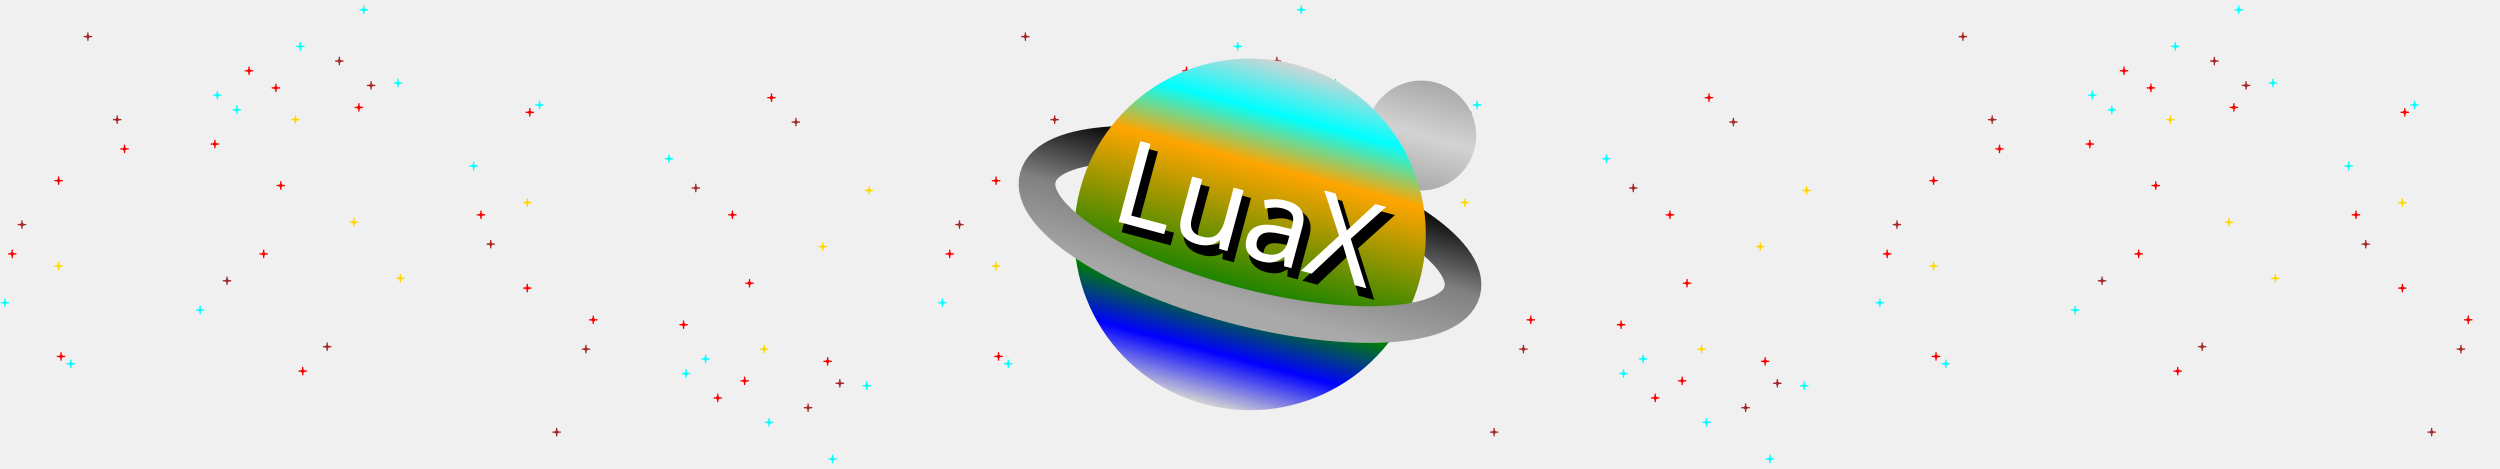
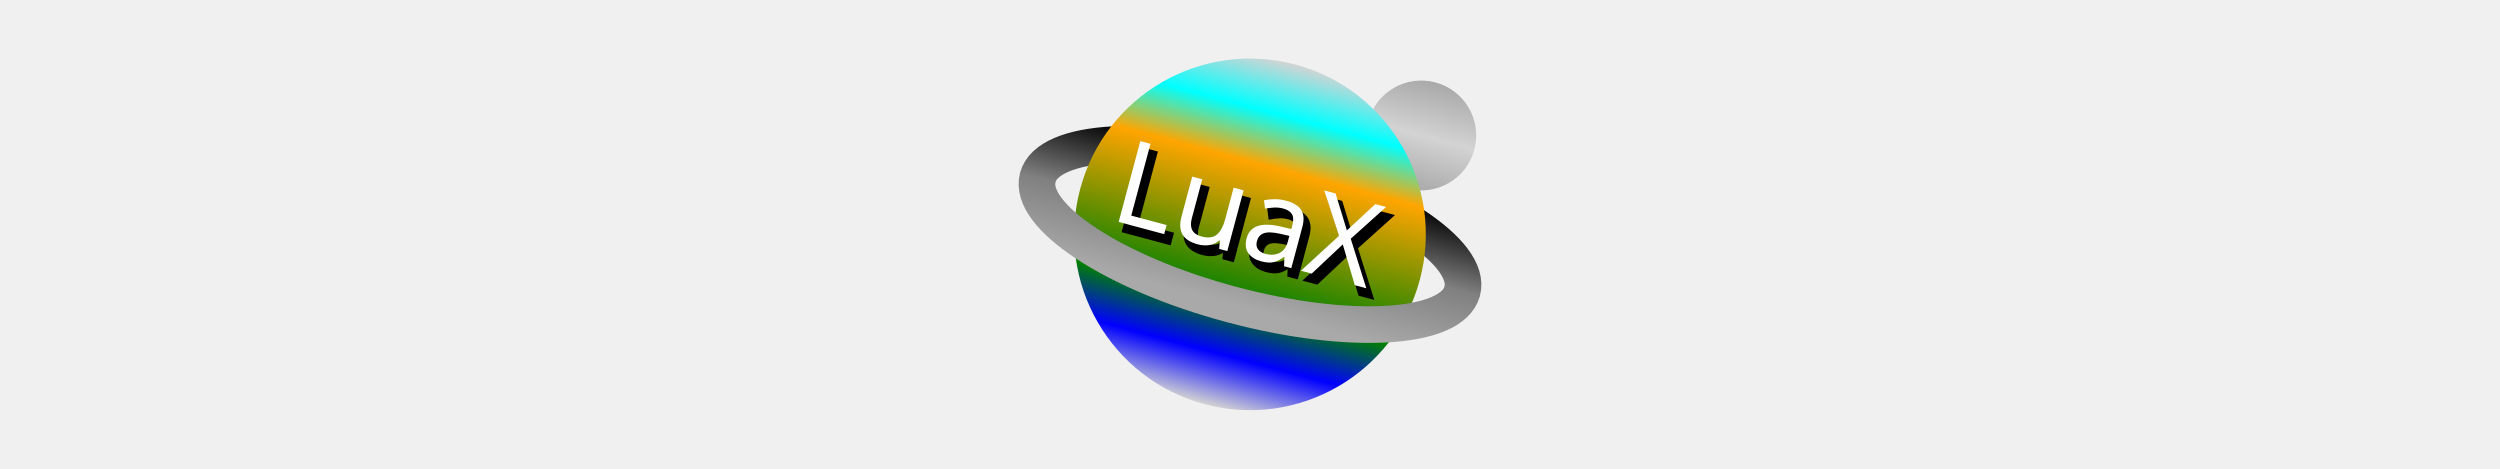
<svg xmlns="http://www.w3.org/2000/svg" font-family="Liberation Sans Bold" font-size="48" height="192" text-anchor="middle" version="1.1" width="1024">
  <defs>
    <linearGradient id="PlanetGradient" x1="0" x2="0" y1="0" y2="1">
      <stop offset="0%" stop-color="lightgrey" />
      <stop offset="15%" stop-color="cyan" />
      <stop offset="30%" stop-color="orange" />
      <stop offset="70%" stop-color="green" />
      <stop offset="85%" stop-color="blue" />
      <stop offset="100%" stop-color="lightgrey" />
    </linearGradient>
    <linearGradient id="MoonGradient" x1="0" x2="0" y1="0" y2="1">
      <stop offset="0%" stop-color="darkgrey" />
      <stop offset="50%" stop-color="lightgrey" />
      <stop offset="100%" stop-color="darkgrey" />
    </linearGradient>
    <linearGradient id="TopRingGradient" x1="0" x2="0" y1="0" y2="1">
      <stop offset="0%" stop-color="black" stop-opacity="0" />
      <stop offset="49%" stop-color="grey" stop-opacity="0" />
      <stop offset="50%" stop-color="grey" stop-opacity="1" />
      <stop offset="100%" stop-color="darkgrey" stop-opacity="1" />
    </linearGradient>
    <linearGradient id="BottomRingGradient" x1="0" x2="0" y1="0" y2="1">
      <stop offset="0%" stop-color="black" stop-opacity="1" />
      <stop offset="50%" stop-color="grey" stop-opacity="1" />
      <stop offset="51%" stop-color="grey" stop-opacity="0" />
      <stop offset="100%" stop-color="darkgrey" stop-opacity="0" />
    </linearGradient>
  </defs>
-   <g stroke-linecap="round" stroke-width="0.56">
-     <circle cx="164" cy="114" fill="gold" r="0.75" />
-     <line stroke="gold" x1="164" x2="164" y1="112.5" y2="115.5" />
-     <line stroke="gold" x1="162.5" x2="165.5" y1="114" y2="114" />
-     <circle cx="356" cy="78" fill="gold" r="0.75" />
-     <line stroke="gold" x1="356" x2="356" y1="76.5" y2="79.5" />
-     <line stroke="gold" x1="354.5" x2="357.5" y1="78" y2="78" />
-     <circle cx="548" cy="114" fill="gold" r="0.75" />
-     <line stroke="gold" x1="548" x2="548" y1="112.5" y2="115.5" />
-     <line stroke="gold" x1="546.5" x2="549.5" y1="114" y2="114" />
-     <circle cx="740" cy="78" fill="gold" r="0.75" />
-     <line stroke="gold" x1="740" x2="740" y1="76.5" y2="79.5" />
-     <line stroke="gold" x1="738.5" x2="741.5" y1="78" y2="78" />
-     <circle cx="932" cy="114" fill="gold" r="0.75" />
-     <line stroke="gold" x1="932" x2="932" y1="112.5" y2="115.5" />
-     <line stroke="gold" x1="930.5" x2="933.5" y1="114" y2="114" />
-     <circle cx="97" cy="45" fill="cyan" r="0.75" />
-     <line stroke="cyan" x1="97" x2="97" y1="43.5" y2="46.5" />
-     <line stroke="cyan" x1="95.5" x2="98.5" y1="45" y2="45" />
-     <circle cx="289" cy="147" fill="cyan" r="0.75" />
-     <line stroke="cyan" x1="289" x2="289" y1="145.5" y2="148.5" />
-     <line stroke="cyan" x1="287.5" x2="290.5" y1="147" y2="147" />
-     <circle cx="481" cy="45" fill="cyan" r="0.75" />
-     <line stroke="cyan" x1="481" x2="481" y1="43.5" y2="46.5" />
-     <line stroke="cyan" x1="479.5" x2="482.5" y1="45" y2="45" />
-     <circle cx="673" cy="147" fill="cyan" r="0.75" />
-     <line stroke="cyan" x1="673" x2="673" y1="145.5" y2="148.5" />
-     <line stroke="cyan" x1="671.5" x2="674.5" y1="147" y2="147" />
-     <circle cx="865" cy="45" fill="cyan" r="0.75" />
-     <line stroke="cyan" x1="865" x2="865" y1="43.5" y2="46.5" />
-     <line stroke="cyan" x1="863.5" x2="866.5" y1="45" y2="45" />
-     <circle cx="134" cy="142" fill="brown" r="0.75" />
-     <line stroke="brown" x1="134" x2="134" y1="140.5" y2="143.5" />
-     <line stroke="brown" x1="132.5" x2="135.5" y1="142" y2="142" />
-     <circle cx="326" cy="50" fill="brown" r="0.75" />
-     <line stroke="brown" x1="326" x2="326" y1="48.5" y2="51.5" />
-     <line stroke="brown" x1="324.5" x2="327.5" y1="50" y2="50" />
-     <circle cx="518" cy="142" fill="brown" r="0.75" />
-     <line stroke="brown" x1="518" x2="518" y1="140.5" y2="143.5" />
-     <line stroke="brown" x1="516.5" x2="519.5" y1="142" y2="142" />
-     <circle cx="710" cy="50" fill="brown" r="0.75" />
-     <line stroke="brown" x1="710" x2="710" y1="48.5" y2="51.5" />
-     <line stroke="brown" x1="708.5" x2="711.5" y1="50" y2="50" />
-     <circle cx="902" cy="142" fill="brown" r="0.75" />
-     <line stroke="brown" x1="902" x2="902" y1="140.5" y2="143.5" />
-     <line stroke="brown" x1="900.5" x2="903.5" y1="142" y2="142" />
-     <circle cx="147" cy="44" fill="red" r="0.75" />
-     <line stroke="red" x1="147" x2="147" y1="42.5" y2="45.5" />
-     <line stroke="red" x1="145.5" x2="148.5" y1="44" y2="44" />
-     <circle cx="339" cy="148" fill="red" r="0.75" />
-     <line stroke="red" x1="339" x2="339" y1="146.5" y2="149.5" />
-     <line stroke="red" x1="337.5" x2="340.5" y1="148" y2="148" />
-     <circle cx="531" cy="44" fill="red" r="0.75" />
-     <line stroke="red" x1="531" x2="531" y1="42.5" y2="45.5" />
-     <line stroke="red" x1="529.5" x2="532.5" y1="44" y2="44" />
-     <circle cx="723" cy="148" fill="red" r="0.75" />
-     <line stroke="red" x1="723" x2="723" y1="146.5" y2="149.5" />
-     <line stroke="red" x1="721.5" x2="724.5" y1="148" y2="148" />
-     <circle cx="915" cy="44" fill="red" r="0.75" />
-     <line stroke="red" x1="915" x2="915" y1="42.5" y2="45.5" />
-     <line stroke="red" x1="913.5" x2="916.5" y1="44" y2="44" />
-     <circle cx="149" cy="4" fill="cyan" r="0.75" />
-     <line stroke="cyan" x1="149" x2="149" y1="2.5" y2="5.5" />
-     <line stroke="cyan" x1="147.5" x2="150.5" y1="4" y2="4" />
-     <circle cx="341" cy="188" fill="cyan" r="0.75" />
-     <line stroke="cyan" x1="341" x2="341" y1="186.5" y2="189.5" />
-     <line stroke="cyan" x1="339.5" x2="342.5" y1="188" y2="188" />
-     <circle cx="533" cy="4" fill="cyan" r="0.75" />
-     <line stroke="cyan" x1="533" x2="533" y1="2.5" y2="5.5" />
-     <line stroke="cyan" x1="531.5" x2="534.5" y1="4" y2="4" />
-     <circle cx="725" cy="188" fill="cyan" r="0.75" />
-     <line stroke="cyan" x1="725" x2="725" y1="186.5" y2="189.5" />
-     <line stroke="cyan" x1="723.5" x2="726.5" y1="188" y2="188" />
-     <circle cx="917" cy="4" fill="cyan" r="0.75" />
-     <line stroke="cyan" x1="917" x2="917" y1="2.5" y2="5.5" />
-     <line stroke="cyan" x1="915.5" x2="918.5" y1="4" y2="4" />
-     <circle cx="24" cy="109" fill="gold" r="0.75" />
-     <line stroke="gold" x1="24" x2="24" y1="107.5" y2="110.5" />
-     <line stroke="gold" x1="22.5" x2="25.5" y1="109" y2="109" />
-     <circle cx="216" cy="83" fill="gold" r="0.75" />
-     <line stroke="gold" x1="216" x2="216" y1="81.5" y2="84.5" />
-     <line stroke="gold" x1="214.5" x2="217.5" y1="83" y2="83" />
-     <circle cx="408" cy="109" fill="gold" r="0.75" />
-     <line stroke="gold" x1="408" x2="408" y1="107.5" y2="110.5" />
-     <line stroke="gold" x1="406.5" x2="409.5" y1="109" y2="109" />
-     <circle cx="600" cy="83" fill="gold" r="0.75" />
-     <line stroke="gold" x1="600" x2="600" y1="81.5" y2="84.5" />
-     <line stroke="gold" x1="598.5" x2="601.5" y1="83" y2="83" />
-     <circle cx="792" cy="109" fill="gold" r="0.75" />
-     <line stroke="gold" x1="792" x2="792" y1="107.5" y2="110.5" />
-     <line stroke="gold" x1="790.5" x2="793.5" y1="109" y2="109" />
-     <circle cx="984" cy="83" fill="gold" r="0.75" />
-     <line stroke="gold" x1="984" x2="984" y1="81.5" y2="84.5" />
-     <line stroke="gold" x1="982.5" x2="985.5" y1="83" y2="83" />
-     <circle cx="89" cy="39" fill="cyan" r="0.75" />
-     <line stroke="cyan" x1="89" x2="89" y1="37.5" y2="40.5" />
-     <line stroke="cyan" x1="87.5" x2="90.5" y1="39" y2="39" />
-     <circle cx="281" cy="153" fill="cyan" r="0.75" />
-     <line stroke="cyan" x1="281" x2="281" y1="151.5" y2="154.5" />
-     <line stroke="cyan" x1="279.5" x2="282.5" y1="153" y2="153" />
-     <circle cx="473" cy="39" fill="cyan" r="0.75" />
-     <line stroke="cyan" x1="473" x2="473" y1="37.5" y2="40.5" />
-     <line stroke="cyan" x1="471.5" x2="474.5" y1="39" y2="39" />
-     <circle cx="665" cy="153" fill="cyan" r="0.75" />
-     <line stroke="cyan" x1="665" x2="665" y1="151.5" y2="154.5" />
-     <line stroke="cyan" x1="663.5" x2="666.5" y1="153" y2="153" />
-     <circle cx="857" cy="39" fill="cyan" r="0.75" />
-     <line stroke="cyan" x1="857" x2="857" y1="37.5" y2="40.5" />
-     <line stroke="cyan" x1="855.5" x2="858.5" y1="39" y2="39" />
-     <circle cx="115" cy="76" fill="red" r="0.75" />
-     <line stroke="red" x1="115" x2="115" y1="74.5" y2="77.5" />
-     <line stroke="red" x1="113.5" x2="116.5" y1="76" y2="76" />
-     <circle cx="307" cy="116" fill="red" r="0.75" />
-     <line stroke="red" x1="307" x2="307" y1="114.5" y2="117.5" />
-     <line stroke="red" x1="305.5" x2="308.5" y1="116" y2="116" />
-     <circle cx="499" cy="76" fill="red" r="0.75" />
-     <line stroke="red" x1="499" x2="499" y1="74.5" y2="77.5" />
-     <line stroke="red" x1="497.5" x2="500.5" y1="76" y2="76" />
-     <circle cx="691" cy="116" fill="red" r="0.75" />
-     <line stroke="red" x1="691" x2="691" y1="114.5" y2="117.5" />
-     <line stroke="red" x1="689.5" x2="692.5" y1="116" y2="116" />
-     <circle cx="883" cy="76" fill="red" r="0.75" />
-     <line stroke="red" x1="883" x2="883" y1="74.5" y2="77.5" />
-     <line stroke="red" x1="881.5" x2="884.5" y1="76" y2="76" />
-     <circle cx="2" cy="124" fill="cyan" r="0.75" />
-     <line stroke="cyan" x1="2" x2="2" y1="122.5" y2="125.5" />
-     <line stroke="cyan" x1="0.5" x2="3.5" y1="124" y2="124" />
-     <circle cx="194" cy="68" fill="cyan" r="0.75" />
-     <line stroke="cyan" x1="194" x2="194" y1="66.5" y2="69.5" />
-     <line stroke="cyan" x1="192.5" x2="195.5" y1="68" y2="68" />
-     <circle cx="386" cy="124" fill="cyan" r="0.75" />
-     <line stroke="cyan" x1="386" x2="386" y1="122.5" y2="125.5" />
-     <line stroke="cyan" x1="384.5" x2="387.5" y1="124" y2="124" />
-     <circle cx="578" cy="68" fill="cyan" r="0.75" />
-     <line stroke="cyan" x1="578" x2="578" y1="66.5" y2="69.5" />
-     <line stroke="cyan" x1="576.5" x2="579.5" y1="68" y2="68" />
-     <circle cx="770" cy="124" fill="cyan" r="0.75" />
-     <line stroke="cyan" x1="770" x2="770" y1="122.5" y2="125.5" />
-     <line stroke="cyan" x1="768.5" x2="771.5" y1="124" y2="124" />
-     <circle cx="962" cy="68" fill="cyan" r="0.75" />
-     <line stroke="cyan" x1="962" x2="962" y1="66.5" y2="69.5" />
-     <line stroke="cyan" x1="960.5" x2="963.5" y1="68" y2="68" />
-     <circle cx="152" cy="35" fill="brown" r="0.75" />
-     <line stroke="brown" x1="152" x2="152" y1="33.5" y2="36.5" />
-     <line stroke="brown" x1="150.5" x2="153.5" y1="35" y2="35" />
-     <circle cx="344" cy="157" fill="brown" r="0.75" />
-     <line stroke="brown" x1="344" x2="344" y1="155.5" y2="158.5" />
-     <line stroke="brown" x1="342.5" x2="345.5" y1="157" y2="157" />
-     <circle cx="536" cy="35" fill="brown" r="0.75" />
-     <line stroke="brown" x1="536" x2="536" y1="33.5" y2="36.5" />
-     <line stroke="brown" x1="534.5" x2="537.5" y1="35" y2="35" />
-     <circle cx="728" cy="157" fill="brown" r="0.75" />
-     <line stroke="brown" x1="728" x2="728" y1="155.5" y2="158.5" />
-     <line stroke="brown" x1="726.5" x2="729.5" y1="157" y2="157" />
-     <circle cx="920" cy="35" fill="brown" r="0.75" />
-     <line stroke="brown" x1="920" x2="920" y1="33.5" y2="36.5" />
-     <line stroke="brown" x1="918.5" x2="921.5" y1="35" y2="35" />
-     <circle cx="51" cy="61" fill="red" r="0.75" />
-     <line stroke="red" x1="51" x2="51" y1="59.5" y2="62.5" />
-     <line stroke="red" x1="49.5" x2="52.5" y1="61" y2="61" />
-     <circle cx="243" cy="131" fill="red" r="0.75" />
-     <line stroke="red" x1="243" x2="243" y1="129.5" y2="132.5" />
-     <line stroke="red" x1="241.5" x2="244.5" y1="131" y2="131" />
-     <circle cx="435" cy="61" fill="red" r="0.75" />
-     <line stroke="red" x1="435" x2="435" y1="59.5" y2="62.5" />
-     <line stroke="red" x1="433.5" x2="436.5" y1="61" y2="61" />
-     <circle cx="627" cy="131" fill="red" r="0.75" />
-     <line stroke="red" x1="627" x2="627" y1="129.5" y2="132.5" />
-     <line stroke="red" x1="625.5" x2="628.5" y1="131" y2="131" />
-     <circle cx="819" cy="61" fill="red" r="0.75" />
-     <line stroke="red" x1="819" x2="819" y1="59.5" y2="62.5" />
-     <line stroke="red" x1="817.5" x2="820.5" y1="61" y2="61" />
-     <circle cx="1011" cy="131" fill="red" r="0.75" />
-     <line stroke="red" x1="1011" x2="1011" y1="129.5" y2="132.5" />
-     <line stroke="red" x1="1009.5" x2="1012.5" y1="131" y2="131" />
-     <circle cx="163" cy="34" fill="cyan" r="0.75" />
-     <line stroke="cyan" x1="163" x2="163" y1="32.5" y2="35.5" />
-     <line stroke="cyan" x1="161.5" x2="164.5" y1="34" y2="34" />
-     <circle cx="355" cy="158" fill="cyan" r="0.75" />
-     <line stroke="cyan" x1="355" x2="355" y1="156.5" y2="159.5" />
-     <line stroke="cyan" x1="353.5" x2="356.5" y1="158" y2="158" />
-     <circle cx="547" cy="34" fill="cyan" r="0.75" />
-     <line stroke="cyan" x1="547" x2="547" y1="32.5" y2="35.5" />
-     <line stroke="cyan" x1="545.5" x2="548.5" y1="34" y2="34" />
-     <circle cx="739" cy="158" fill="cyan" r="0.75" />
-     <line stroke="cyan" x1="739" x2="739" y1="156.5" y2="159.5" />
-     <line stroke="cyan" x1="737.5" x2="740.5" y1="158" y2="158" />
-     <circle cx="931" cy="34" fill="cyan" r="0.75" />
-     <line stroke="cyan" x1="931" x2="931" y1="32.5" y2="35.5" />
-     <line stroke="cyan" x1="929.5" x2="932.5" y1="34" y2="34" />
-     <circle cx="108" cy="104" fill="red" r="0.75" />
-     <line stroke="red" x1="108" x2="108" y1="102.5" y2="105.5" />
-     <line stroke="red" x1="106.5" x2="109.5" y1="104" y2="104" />
-     <circle cx="300" cy="88" fill="red" r="0.75" />
-     <line stroke="red" x1="300" x2="300" y1="86.5" y2="89.5" />
-     <line stroke="red" x1="298.5" x2="301.5" y1="88" y2="88" />
-     <circle cx="492" cy="104" fill="red" r="0.75" />
-     <line stroke="red" x1="492" x2="492" y1="102.5" y2="105.5" />
-     <line stroke="red" x1="490.5" x2="493.5" y1="104" y2="104" />
-     <circle cx="684" cy="88" fill="red" r="0.75" />
-     <line stroke="red" x1="684" x2="684" y1="86.5" y2="89.5" />
-     <line stroke="red" x1="682.5" x2="685.5" y1="88" y2="88" />
-     <circle cx="876" cy="104" fill="red" r="0.75" />
-     <line stroke="red" x1="876" x2="876" y1="102.5" y2="105.5" />
-     <line stroke="red" x1="874.5" x2="877.5" y1="104" y2="104" />
-     <circle cx="102" cy="29" fill="red" r="0.75" />
-     <line stroke="red" x1="102" x2="102" y1="27.5" y2="30.5" />
-     <line stroke="red" x1="100.5" x2="103.5" y1="29" y2="29" />
-     <circle cx="294" cy="163" fill="red" r="0.75" />
-     <line stroke="red" x1="294" x2="294" y1="161.5" y2="164.5" />
-     <line stroke="red" x1="292.5" x2="295.5" y1="163" y2="163" />
-     <circle cx="486" cy="29" fill="red" r="0.75" />
-     <line stroke="red" x1="486" x2="486" y1="27.5" y2="30.5" />
-     <line stroke="red" x1="484.5" x2="487.5" y1="29" y2="29" />
-     <circle cx="678" cy="163" fill="red" r="0.75" />
-     <line stroke="red" x1="678" x2="678" y1="161.5" y2="164.5" />
-     <line stroke="red" x1="676.5" x2="679.5" y1="163" y2="163" />
-     <circle cx="870" cy="29" fill="red" r="0.75" />
-     <line stroke="red" x1="870" x2="870" y1="27.5" y2="30.5" />
-     <line stroke="red" x1="868.5" x2="871.5" y1="29" y2="29" />
-     <circle cx="82" cy="127" fill="cyan" r="0.75" />
-     <line stroke="cyan" x1="82" x2="82" y1="125.5" y2="128.5" />
-     <line stroke="cyan" x1="80.5" x2="83.5" y1="127" y2="127" />
-     <circle cx="274" cy="65" fill="cyan" r="0.75" />
-     <line stroke="cyan" x1="274" x2="274" y1="63.5" y2="66.5" />
-     <line stroke="cyan" x1="272.5" x2="275.5" y1="65" y2="65" />
-     <circle cx="466" cy="127" fill="cyan" r="0.75" />
-     <line stroke="cyan" x1="466" x2="466" y1="125.5" y2="128.5" />
-     <line stroke="cyan" x1="464.5" x2="467.5" y1="127" y2="127" />
-     <circle cx="658" cy="65" fill="cyan" r="0.75" />
-     <line stroke="cyan" x1="658" x2="658" y1="63.5" y2="66.5" />
-     <line stroke="cyan" x1="656.5" x2="659.5" y1="65" y2="65" />
-     <circle cx="850" cy="127" fill="cyan" r="0.75" />
-     <line stroke="cyan" x1="850" x2="850" y1="125.5" y2="128.5" />
-     <line stroke="cyan" x1="848.5" x2="851.5" y1="127" y2="127" />
-     <circle cx="24" cy="74" fill="red" r="0.75" />
-     <line stroke="red" x1="24" x2="24" y1="72.5" y2="75.5" />
-     <line stroke="red" x1="22.5" x2="25.5" y1="74" y2="74" />
-     <circle cx="216" cy="118" fill="red" r="0.75" />
-     <line stroke="red" x1="216" x2="216" y1="116.5" y2="119.5" />
-     <line stroke="red" x1="214.5" x2="217.5" y1="118" y2="118" />
-     <circle cx="408" cy="74" fill="red" r="0.75" />
-     <line stroke="red" x1="408" x2="408" y1="72.5" y2="75.5" />
-     <line stroke="red" x1="406.5" x2="409.5" y1="74" y2="74" />
-     <circle cx="600" cy="118" fill="red" r="0.75" />
-     <line stroke="red" x1="600" x2="600" y1="116.5" y2="119.5" />
-     <line stroke="red" x1="598.5" x2="601.5" y1="118" y2="118" />
-     <circle cx="792" cy="74" fill="red" r="0.75" />
-     <line stroke="red" x1="792" x2="792" y1="72.5" y2="75.5" />
-     <line stroke="red" x1="790.5" x2="793.5" y1="74" y2="74" />
-     <circle cx="984" cy="118" fill="red" r="0.75" />
-     <line stroke="red" x1="984" x2="984" y1="116.5" y2="119.5" />
-     <line stroke="red" x1="982.5" x2="985.5" y1="118" y2="118" />
-     <circle cx="124" cy="152" fill="red" r="0.75" />
-     <line stroke="red" x1="124" x2="124" y1="150.5" y2="153.5" />
-     <line stroke="red" x1="122.5" x2="125.5" y1="152" y2="152" />
-     <circle cx="316" cy="40" fill="red" r="0.75" />
-     <line stroke="red" x1="316" x2="316" y1="38.5" y2="41.5" />
-     <line stroke="red" x1="314.5" x2="317.5" y1="40" y2="40" />
-     <circle cx="508" cy="152" fill="red" r="0.75" />
-     <line stroke="red" x1="508" x2="508" y1="150.5" y2="153.5" />
-     <line stroke="red" x1="506.5" x2="509.5" y1="152" y2="152" />
-     <circle cx="700" cy="40" fill="red" r="0.75" />
-     <line stroke="red" x1="700" x2="700" y1="38.5" y2="41.5" />
-     <line stroke="red" x1="698.5" x2="701.5" y1="40" y2="40" />
-     <circle cx="892" cy="152" fill="red" r="0.75" />
-     <line stroke="red" x1="892" x2="892" y1="150.5" y2="153.5" />
-     <line stroke="red" x1="890.5" x2="893.5" y1="152" y2="152" />
-     <circle cx="48" cy="49" fill="brown" r="0.75" />
-     <line stroke="brown" x1="48" x2="48" y1="47.5" y2="50.5" />
-     <line stroke="brown" x1="46.5" x2="49.5" y1="49" y2="49" />
-     <circle cx="240" cy="143" fill="brown" r="0.75" />
-     <line stroke="brown" x1="240" x2="240" y1="141.5" y2="144.5" />
-     <line stroke="brown" x1="238.5" x2="241.5" y1="143" y2="143" />
-     <circle cx="432" cy="49" fill="brown" r="0.75" />
-     <line stroke="brown" x1="432" x2="432" y1="47.5" y2="50.5" />
-     <line stroke="brown" x1="430.5" x2="433.5" y1="49" y2="49" />
-     <circle cx="624" cy="143" fill="brown" r="0.75" />
-     <line stroke="brown" x1="624" x2="624" y1="141.5" y2="144.5" />
-     <line stroke="brown" x1="622.5" x2="625.5" y1="143" y2="143" />
-     <circle cx="816" cy="49" fill="brown" r="0.75" />
-     <line stroke="brown" x1="816" x2="816" y1="47.5" y2="50.5" />
-     <line stroke="brown" x1="814.5" x2="817.5" y1="49" y2="49" />
-     <circle cx="1008" cy="143" fill="brown" r="0.75" />
-     <line stroke="brown" x1="1008" x2="1008" y1="141.5" y2="144.5" />
-     <line stroke="brown" x1="1006.5" x2="1009.5" y1="143" y2="143" />
-     <circle cx="139" cy="25" fill="brown" r="0.75" />
-     <line stroke="brown" x1="139" x2="139" y1="23.5" y2="26.5" />
-     <line stroke="brown" x1="137.5" x2="140.5" y1="25" y2="25" />
-     <circle cx="331" cy="167" fill="brown" r="0.75" />
-     <line stroke="brown" x1="331" x2="331" y1="165.5" y2="168.5" />
-     <line stroke="brown" x1="329.5" x2="332.5" y1="167" y2="167" />
-     <circle cx="523" cy="25" fill="brown" r="0.75" />
-     <line stroke="brown" x1="523" x2="523" y1="23.5" y2="26.5" />
-     <line stroke="brown" x1="521.5" x2="524.5" y1="25" y2="25" />
-     <circle cx="715" cy="167" fill="brown" r="0.75" />
-     <line stroke="brown" x1="715" x2="715" y1="165.5" y2="168.5" />
-     <line stroke="brown" x1="713.5" x2="716.5" y1="167" y2="167" />
-     <circle cx="907" cy="25" fill="brown" r="0.75" />
-     <line stroke="brown" x1="907" x2="907" y1="23.5" y2="26.5" />
-     <line stroke="brown" x1="905.5" x2="908.5" y1="25" y2="25" />
-     <circle cx="5" cy="104" fill="red" r="0.75" />
-     <line stroke="red" x1="5" x2="5" y1="102.5" y2="105.5" />
-     <line stroke="red" x1="3.5" x2="6.5" y1="104" y2="104" />
-     <circle cx="197" cy="88" fill="red" r="0.75" />
-     <line stroke="red" x1="197" x2="197" y1="86.5" y2="89.5" />
-     <line stroke="red" x1="195.5" x2="198.5" y1="88" y2="88" />
-     <circle cx="389" cy="104" fill="red" r="0.75" />
-     <line stroke="red" x1="389" x2="389" y1="102.5" y2="105.5" />
-     <line stroke="red" x1="387.5" x2="390.5" y1="104" y2="104" />
-     <circle cx="581" cy="88" fill="red" r="0.75" />
-     <line stroke="red" x1="581" x2="581" y1="86.5" y2="89.5" />
-     <line stroke="red" x1="579.5" x2="582.5" y1="88" y2="88" />
-     <circle cx="773" cy="104" fill="red" r="0.75" />
-     <line stroke="red" x1="773" x2="773" y1="102.5" y2="105.5" />
-     <line stroke="red" x1="771.5" x2="774.5" y1="104" y2="104" />
-     <circle cx="965" cy="88" fill="red" r="0.75" />
-     <line stroke="red" x1="965" x2="965" y1="86.5" y2="89.5" />
-     <line stroke="red" x1="963.5" x2="966.5" y1="88" y2="88" />
-     <circle cx="145" cy="91" fill="gold" r="0.75" />
-     <line stroke="gold" x1="145" x2="145" y1="89.5" y2="92.5" />
-     <line stroke="gold" x1="143.5" x2="146.5" y1="91" y2="91" />
-     <circle cx="337" cy="101" fill="gold" r="0.75" />
-     <line stroke="gold" x1="337" x2="337" y1="99.5" y2="102.5" />
-     <line stroke="gold" x1="335.5" x2="338.5" y1="101" y2="101" />
-     <circle cx="529" cy="91" fill="gold" r="0.75" />
-     <line stroke="gold" x1="529" x2="529" y1="89.5" y2="92.5" />
-     <line stroke="gold" x1="527.5" x2="530.5" y1="91" y2="91" />
-     <circle cx="721" cy="101" fill="gold" r="0.75" />
-     <line stroke="gold" x1="721" x2="721" y1="99.5" y2="102.5" />
-     <line stroke="gold" x1="719.5" x2="722.5" y1="101" y2="101" />
-     <circle cx="913" cy="91" fill="gold" r="0.75" />
-     <line stroke="gold" x1="913" x2="913" y1="89.5" y2="92.5" />
-     <line stroke="gold" x1="911.5" x2="914.5" y1="91" y2="91" />
-     <circle cx="121" cy="49" fill="gold" r="0.75" />
-     <line stroke="gold" x1="121" x2="121" y1="47.5" y2="50.5" />
-     <line stroke="gold" x1="119.5" x2="122.5" y1="49" y2="49" />
-     <circle cx="313" cy="143" fill="gold" r="0.75" />
-     <line stroke="gold" x1="313" x2="313" y1="141.5" y2="144.5" />
-     <line stroke="gold" x1="311.5" x2="314.5" y1="143" y2="143" />
-     <circle cx="505" cy="49" fill="gold" r="0.75" />
-     <line stroke="gold" x1="505" x2="505" y1="47.5" y2="50.5" />
-     <line stroke="gold" x1="503.5" x2="506.5" y1="49" y2="49" />
-     <circle cx="697" cy="143" fill="gold" r="0.75" />
-     <line stroke="gold" x1="697" x2="697" y1="141.5" y2="144.5" />
-     <line stroke="gold" x1="695.5" x2="698.5" y1="143" y2="143" />
-     <circle cx="889" cy="49" fill="gold" r="0.75" />
-     <line stroke="gold" x1="889" x2="889" y1="47.5" y2="50.5" />
-     <line stroke="gold" x1="887.5" x2="890.5" y1="49" y2="49" />
-     <circle cx="93" cy="115" fill="brown" r="0.75" />
-     <line stroke="brown" x1="93" x2="93" y1="113.5" y2="116.5" />
-     <line stroke="brown" x1="91.5" x2="94.5" y1="115" y2="115" />
-     <circle cx="285" cy="77" fill="brown" r="0.75" />
-     <line stroke="brown" x1="285" x2="285" y1="75.5" y2="78.5" />
-     <line stroke="brown" x1="283.5" x2="286.5" y1="77" y2="77" />
-     <circle cx="477" cy="115" fill="brown" r="0.75" />
-     <line stroke="brown" x1="477" x2="477" y1="113.5" y2="116.5" />
-     <line stroke="brown" x1="475.5" x2="478.5" y1="115" y2="115" />
-     <circle cx="669" cy="77" fill="brown" r="0.75" />
-     <line stroke="brown" x1="669" x2="669" y1="75.5" y2="78.5" />
-     <line stroke="brown" x1="667.5" x2="670.5" y1="77" y2="77" />
-     <circle cx="861" cy="115" fill="brown" r="0.75" />
-     <line stroke="brown" x1="861" x2="861" y1="113.5" y2="116.5" />
-     <line stroke="brown" x1="859.5" x2="862.5" y1="115" y2="115" />
-     <circle cx="36" cy="15" fill="brown" r="0.75" />
-     <line stroke="brown" x1="36" x2="36" y1="13.5" y2="16.5" />
-     <line stroke="brown" x1="34.5" x2="37.5" y1="15" y2="15" />
-     <circle cx="228" cy="177" fill="brown" r="0.75" />
-     <line stroke="brown" x1="228" x2="228" y1="175.5" y2="178.5" />
-     <line stroke="brown" x1="226.5" x2="229.5" y1="177" y2="177" />
-     <circle cx="420" cy="15" fill="brown" r="0.75" />
-     <line stroke="brown" x1="420" x2="420" y1="13.5" y2="16.5" />
-     <line stroke="brown" x1="418.5" x2="421.5" y1="15" y2="15" />
-     <circle cx="612" cy="177" fill="brown" r="0.75" />
-     <line stroke="brown" x1="612" x2="612" y1="175.5" y2="178.5" />
-     <line stroke="brown" x1="610.5" x2="613.5" y1="177" y2="177" />
-     <circle cx="804" cy="15" fill="brown" r="0.75" />
-     <line stroke="brown" x1="804" x2="804" y1="13.5" y2="16.5" />
-     <line stroke="brown" x1="802.5" x2="805.5" y1="15" y2="15" />
-     <circle cx="996" cy="177" fill="brown" r="0.75" />
-     <line stroke="brown" x1="996" x2="996" y1="175.5" y2="178.5" />
-     <line stroke="brown" x1="994.5" x2="997.5" y1="177" y2="177" />
-     <circle cx="29" cy="149" fill="cyan" r="0.75" />
-     <line stroke="cyan" x1="29" x2="29" y1="147.5" y2="150.5" />
-     <line stroke="cyan" x1="27.5" x2="30.5" y1="149" y2="149" />
-     <circle cx="221" cy="43" fill="cyan" r="0.75" />
-     <line stroke="cyan" x1="221" x2="221" y1="41.5" y2="44.5" />
-     <line stroke="cyan" x1="219.5" x2="222.5" y1="43" y2="43" />
-     <circle cx="413" cy="149" fill="cyan" r="0.75" />
-     <line stroke="cyan" x1="413" x2="413" y1="147.5" y2="150.5" />
-     <line stroke="cyan" x1="411.5" x2="414.5" y1="149" y2="149" />
-     <circle cx="605" cy="43" fill="cyan" r="0.75" />
-     <line stroke="cyan" x1="605" x2="605" y1="41.5" y2="44.5" />
-     <line stroke="cyan" x1="603.5" x2="606.5" y1="43" y2="43" />
-     <circle cx="797" cy="149" fill="cyan" r="0.75" />
-     <line stroke="cyan" x1="797" x2="797" y1="147.5" y2="150.5" />
-     <line stroke="cyan" x1="795.5" x2="798.5" y1="149" y2="149" />
-     <circle cx="989" cy="43" fill="cyan" r="0.75" />
-     <line stroke="cyan" x1="989" x2="989" y1="41.5" y2="44.5" />
-     <line stroke="cyan" x1="987.5" x2="990.5" y1="43" y2="43" />
-     <circle cx="25" cy="146" fill="red" r="0.75" />
-     <line stroke="red" x1="25" x2="25" y1="144.5" y2="147.5" />
-     <line stroke="red" x1="23.5" x2="26.5" y1="146" y2="146" />
-     <circle cx="217" cy="46" fill="red" r="0.75" />
-     <line stroke="red" x1="217" x2="217" y1="44.5" y2="47.5" />
-     <line stroke="red" x1="215.5" x2="218.5" y1="46" y2="46" />
-     <circle cx="409" cy="146" fill="red" r="0.75" />
-     <line stroke="red" x1="409" x2="409" y1="144.5" y2="147.5" />
-     <line stroke="red" x1="407.5" x2="410.5" y1="146" y2="146" />
-     <circle cx="601" cy="46" fill="red" r="0.75" />
-     <line stroke="red" x1="601" x2="601" y1="44.5" y2="47.5" />
-     <line stroke="red" x1="599.5" x2="602.5" y1="46" y2="46" />
-     <circle cx="793" cy="146" fill="red" r="0.75" />
-     <line stroke="red" x1="793" x2="793" y1="144.5" y2="147.5" />
-     <line stroke="red" x1="791.5" x2="794.5" y1="146" y2="146" />
-     <circle cx="985" cy="46" fill="red" r="0.75" />
-     <line stroke="red" x1="985" x2="985" y1="44.5" y2="47.5" />
-     <line stroke="red" x1="983.5" x2="986.5" y1="46" y2="46" />
-     <circle cx="113" cy="36" fill="red" r="0.75" />
-     <line stroke="red" x1="113" x2="113" y1="34.5" y2="37.5" />
-     <line stroke="red" x1="111.5" x2="114.5" y1="36" y2="36" />
-     <circle cx="305" cy="156" fill="red" r="0.75" />
-     <line stroke="red" x1="305" x2="305" y1="154.5" y2="157.5" />
-     <line stroke="red" x1="303.5" x2="306.5" y1="156" y2="156" />
-     <circle cx="497" cy="36" fill="red" r="0.75" />
-     <line stroke="red" x1="497" x2="497" y1="34.5" y2="37.5" />
-     <line stroke="red" x1="495.5" x2="498.5" y1="36" y2="36" />
-     <circle cx="689" cy="156" fill="red" r="0.75" />
-     <line stroke="red" x1="689" x2="689" y1="154.5" y2="157.5" />
-     <line stroke="red" x1="687.5" x2="690.5" y1="156" y2="156" />
-     <circle cx="881" cy="36" fill="red" r="0.75" />
-     <line stroke="red" x1="881" x2="881" y1="34.5" y2="37.5" />
-     <line stroke="red" x1="879.5" x2="882.5" y1="36" y2="36" />
-     <circle cx="9" cy="92" fill="brown" r="0.75" />
-     <line stroke="brown" x1="9" x2="9" y1="90.5" y2="93.5" />
-     <line stroke="brown" x1="7.5" x2="10.5" y1="92" y2="92" />
-     <circle cx="201" cy="100" fill="brown" r="0.75" />
-     <line stroke="brown" x1="201" x2="201" y1="98.5" y2="101.5" />
-     <line stroke="brown" x1="199.5" x2="202.5" y1="100" y2="100" />
-     <circle cx="393" cy="92" fill="brown" r="0.75" />
-     <line stroke="brown" x1="393" x2="393" y1="90.5" y2="93.5" />
-     <line stroke="brown" x1="391.5" x2="394.5" y1="92" y2="92" />
-     <circle cx="585" cy="100" fill="brown" r="0.75" />
-     <line stroke="brown" x1="585" x2="585" y1="98.5" y2="101.5" />
-     <line stroke="brown" x1="583.5" x2="586.5" y1="100" y2="100" />
-     <circle cx="777" cy="92" fill="brown" r="0.75" />
-     <line stroke="brown" x1="777" x2="777" y1="90.5" y2="93.5" />
-     <line stroke="brown" x1="775.5" x2="778.5" y1="92" y2="92" />
-     <circle cx="969" cy="100" fill="brown" r="0.75" />
-     <line stroke="brown" x1="969" x2="969" y1="98.5" y2="101.5" />
-     <line stroke="brown" x1="967.5" x2="970.5" y1="100" y2="100" />
-     <circle cx="123" cy="19" fill="cyan" r="0.75" />
-     <line stroke="cyan" x1="123" x2="123" y1="17.5" y2="20.5" />
-     <line stroke="cyan" x1="121.5" x2="124.5" y1="19" y2="19" />
-     <circle cx="315" cy="173" fill="cyan" r="0.75" />
-     <line stroke="cyan" x1="315" x2="315" y1="171.5" y2="174.5" />
-     <line stroke="cyan" x1="313.5" x2="316.5" y1="173" y2="173" />
-     <circle cx="507" cy="19" fill="cyan" r="0.75" />
-     <line stroke="cyan" x1="507" x2="507" y1="17.5" y2="20.5" />
-     <line stroke="cyan" x1="505.5" x2="508.5" y1="19" y2="19" />
-     <circle cx="699" cy="173" fill="cyan" r="0.75" />
-     <line stroke="cyan" x1="699" x2="699" y1="171.5" y2="174.5" />
-     <line stroke="cyan" x1="697.5" x2="700.5" y1="173" y2="173" />
-     <circle cx="891" cy="19" fill="cyan" r="0.75" />
-     <line stroke="cyan" x1="891" x2="891" y1="17.5" y2="20.5" />
-     <line stroke="cyan" x1="889.5" x2="892.5" y1="19" y2="19" />
-     <circle cx="88" cy="59" fill="red" r="0.75" />
-     <line stroke="red" x1="88" x2="88" y1="57.5" y2="60.5" />
-     <line stroke="red" x1="86.5" x2="89.5" y1="59" y2="59" />
-     <circle cx="280" cy="133" fill="red" r="0.75" />
-     <line stroke="red" x1="280" x2="280" y1="131.5" y2="134.5" />
-     <line stroke="red" x1="278.5" x2="281.5" y1="133" y2="133" />
-     <circle cx="472" cy="59" fill="red" r="0.75" />
-     <line stroke="red" x1="472" x2="472" y1="57.5" y2="60.5" />
-     <line stroke="red" x1="470.5" x2="473.5" y1="59" y2="59" />
-     <circle cx="664" cy="133" fill="red" r="0.75" />
-     <line stroke="red" x1="664" x2="664" y1="131.5" y2="134.5" />
-     <line stroke="red" x1="662.5" x2="665.5" y1="133" y2="133" />
-     <circle cx="856" cy="59" fill="red" r="0.75" />
-     <line stroke="red" x1="856" x2="856" y1="57.5" y2="60.5" />
-     <line stroke="red" x1="854.5" x2="857.5" y1="59" y2="59" />
-   </g>
  <g transform="translate(512, 96) rotate(15)">
    <circle cx="57.28" cy="-57.28" fill="url(#MoonGradient)" r="22.5" />
    <ellipse fill-opacity="0" rx="90" ry="29.7" stroke="url(#BottomRingGradient)" stroke-width="15" />
    <circle fill="url(#PlanetGradient)" r="72" />
    <text dx="0" dy="12.0" fill="black" stroke="black" stroke-width="1.5">LuaX</text>
    <text dx="-3.0" dy="9.0" fill="white">LuaX</text>
    <ellipse fill-opacity="0" rx="90" ry="29.7" stroke="url(#TopRingGradient)" stroke-width="15" />
  </g>
</svg>
